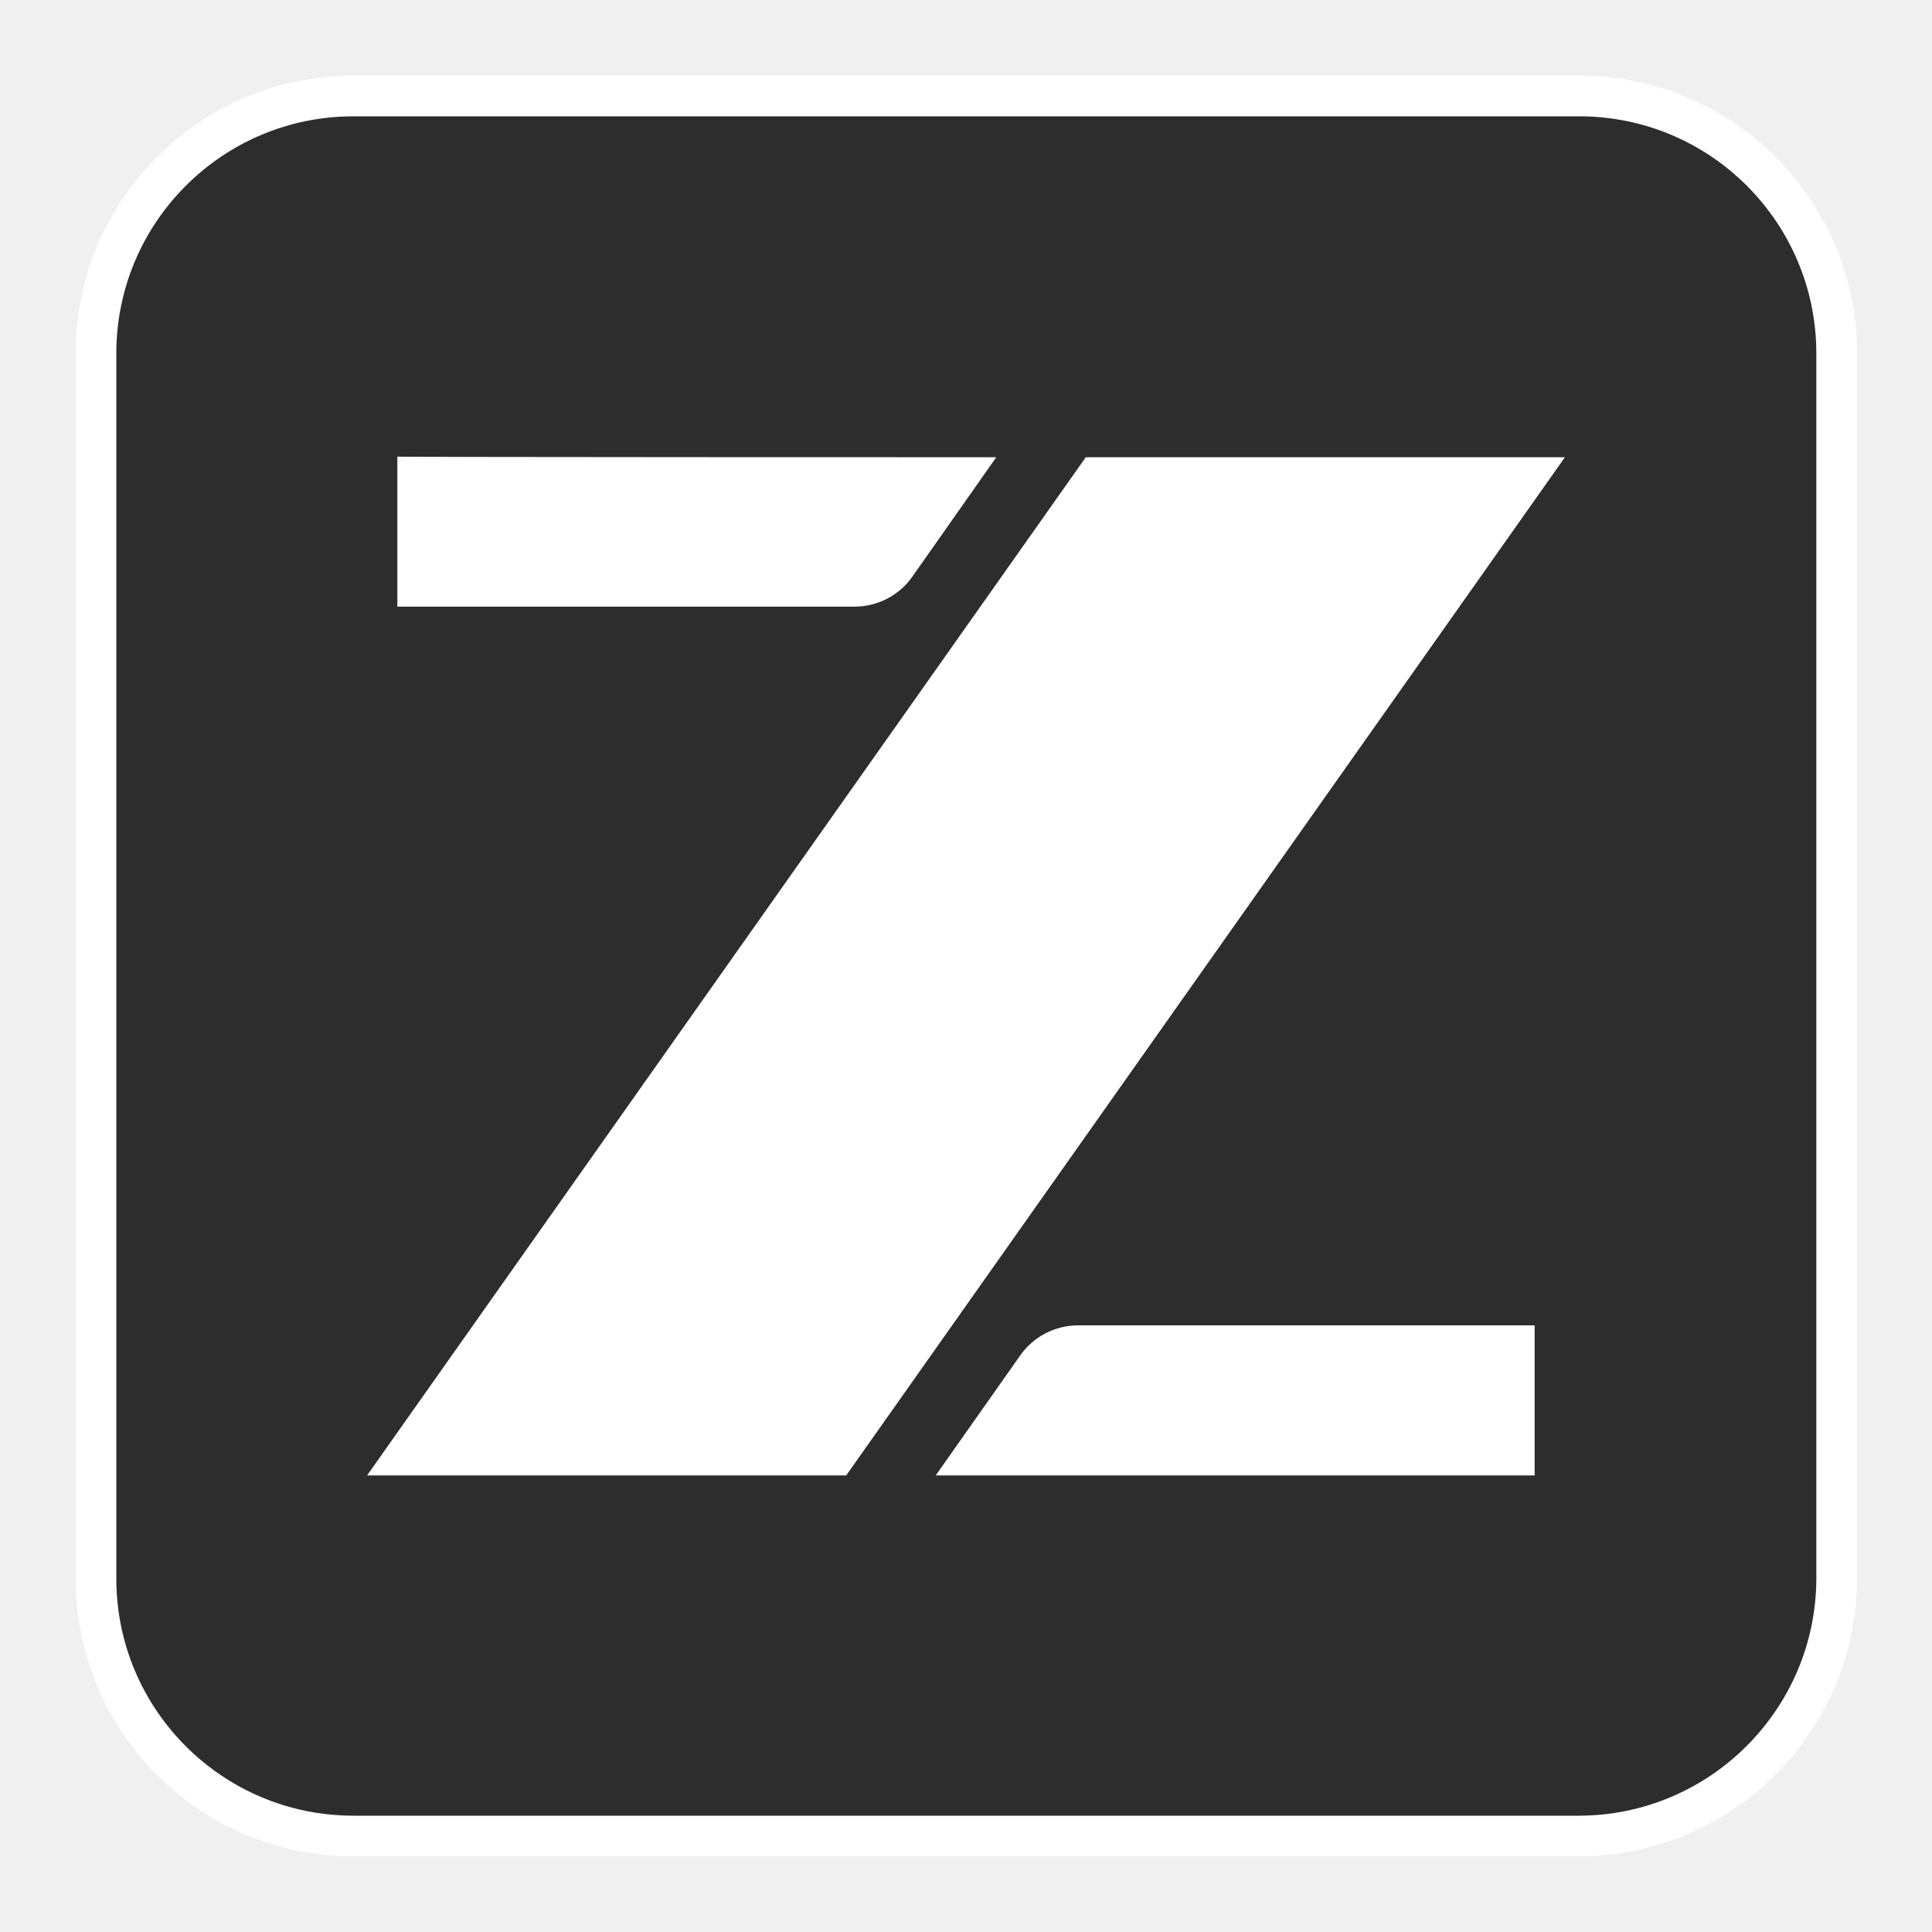
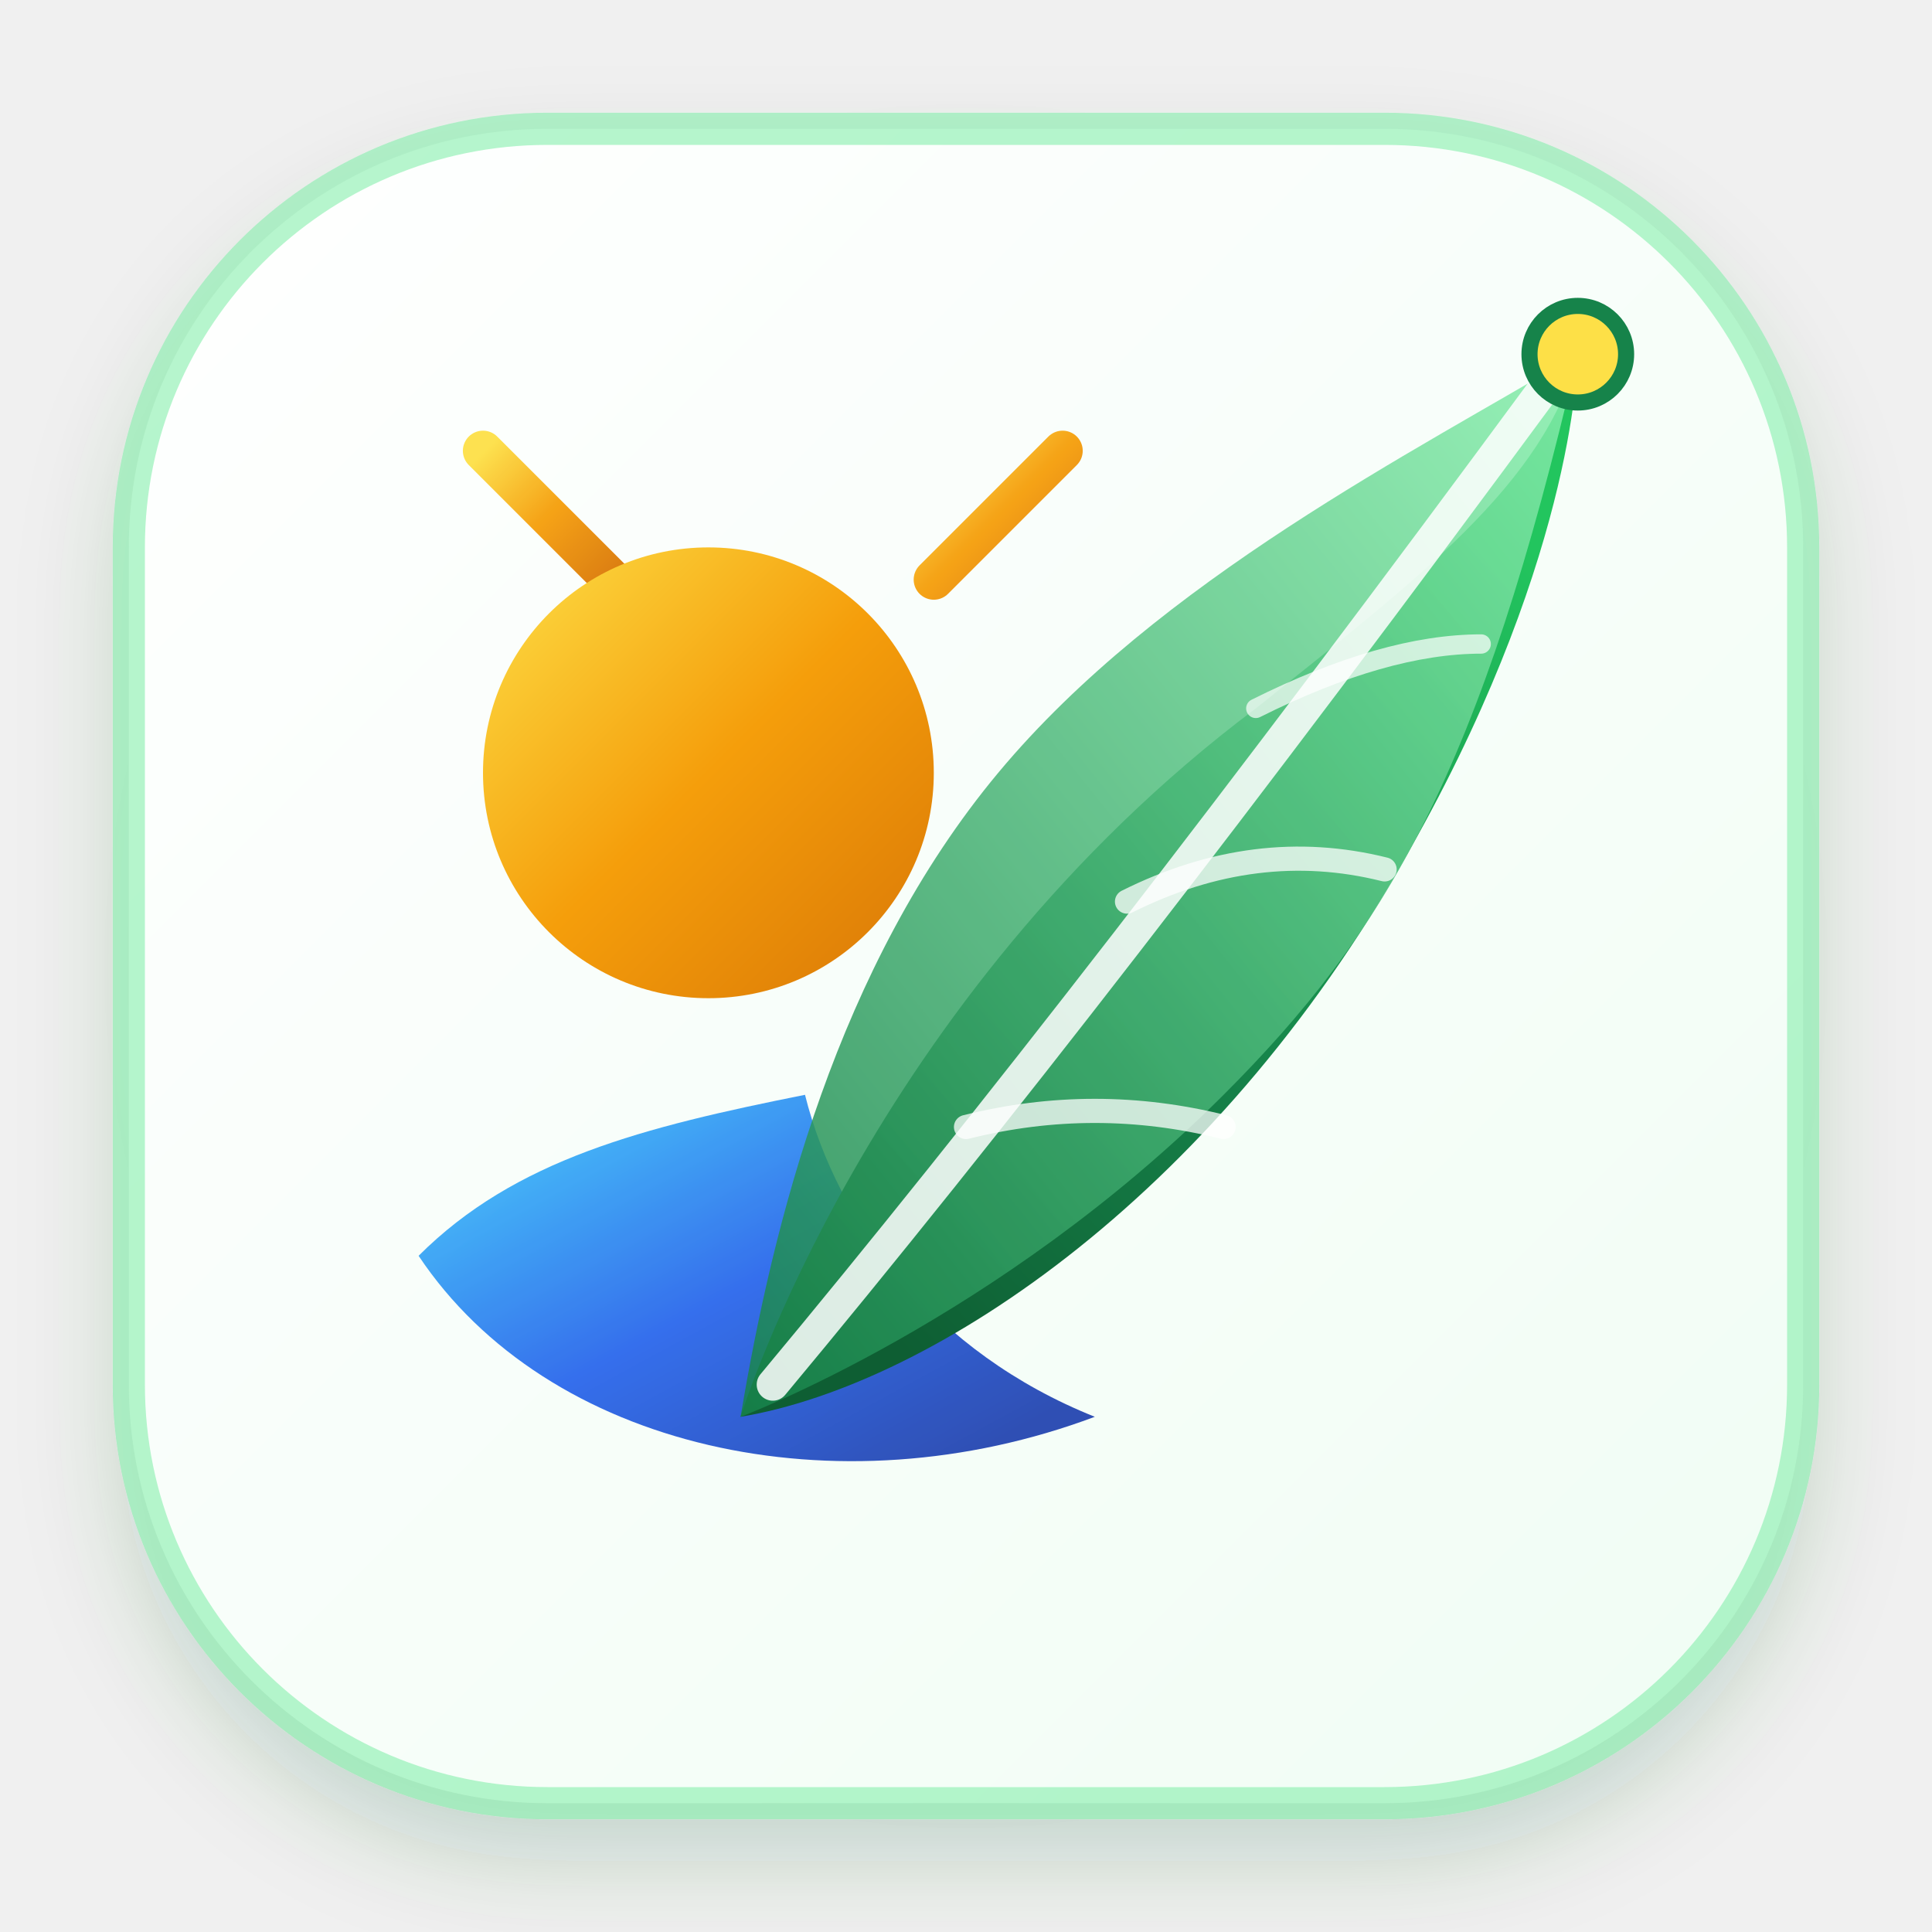
- <svg xmlns="http://www.w3.org/2000/svg" version="1.1" x="0px" y="0px" viewBox="0 0 30 30" style="enable-background:new 0 0 30 30;" xml:space="preserve">
+ <svg xmlns="http://www.w3.org/2000/svg" viewBox="0 0 120 120" width="100%" height="100%" fill="none">
  <defs>
-     <style type="text/css">
-     .st194{fill:#2D2D2D;stroke:#FFFFFF;stroke-width:0.632;stroke-miterlimit:10;}
-     .st23{fill:#FFFFFF;}
- 
-     .z-breathe {
-       animation: breathe 2.5s ease-in-out infinite;
-     }
- 
-     @keyframes breathe {
-       0%, 100% { opacity: 0.7; }
-       50% { opacity: 1; }
-     }
-   </style>
+     <linearGradient id="ggGreen" x1="15%" y1="90%" x2="85%" y2="10%">
+       <stop offset="0%" stop-color="#0E5E33" />
+       <stop offset="45%" stop-color="#16834A" />
+       <stop offset="100%" stop-color="#22C55E" />
+     </linearGradient>
+     <linearGradient id="ggLightGreen" x1="0%" y1="100%" x2="100%" y2="0%">
+       <stop offset="0%" stop-color="#16834A" />
+       <stop offset="100%" stop-color="#86EFAC" />
+     </linearGradient>
+     <linearGradient id="ggSun" x1="0%" y1="0%" x2="100%" y2="100%">
+       <stop offset="0%" stop-color="#FDE047" />
+       <stop offset="50%" stop-color="#F59E0B" />
+       <stop offset="100%" stop-color="#D97706" />
+     </linearGradient>
+     <linearGradient id="ggBlue" x1="10%" y1="10%" x2="90%" y2="90%">
+       <stop offset="0%" stop-color="#38BDF8" />
+       <stop offset="50%" stop-color="#2563EB" />
+       <stop offset="100%" stop-color="#1E40AF" />
+     </linearGradient>
+     <radialGradient id="ggGlow" cx="50%" cy="50%" r="50%">
+       <stop offset="0%" stop-color="#10B981" stop-opacity="0.15" />
+       <stop offset="100%" stop-color="#10B981" stop-opacity="0" />
+     </radialGradient>
+     <linearGradient id="ggBadge" x1="0%" y1="0%" x2="100%" y2="100%">
+       <stop offset="0%" stop-color="#FFFFFF" />
+       <stop offset="100%" stop-color="#F0FDF4" />
+     </linearGradient>
+     <filter id="ggShadow" x="-10%" y="-10%" width="130%" height="130%" filterUnits="userSpaceOnUse">
+       <feDropShadow dx="0" dy="3" stdDeviation="3" flood-color="#0E5E33" flood-opacity="0.18" />
+     </filter>
  </defs>
-   <g>
-     <path class="st194" d="M24.51,28.51H5.49c-2.21,0-4-1.79-4-4V5.49c0-2.21,1.79-4,4-4h19.03c2.21,0,4,1.79,4,4v19.03     C28.51,26.72,26.72,28.51,24.51,28.51z" />
-     <g class="z-breathe">
-       <path class="st23" d="M15.47,7.1l-1.3,1.85c-0.2,0.29-0.54,0.47-0.9,0.47h-7.1V7.09C6.16,7.1,15.47,7.1,15.47,7.1z" />
-       <polygon class="st23" points="24.3,7.1 13.14,22.91 5.7,22.91 16.86,7.1" />
-       <path class="st23" d="M14.53,22.91l1.31-1.86c0.2-0.29,0.54-0.47,0.9-0.47h7.09v2.33H14.53z" />
-     </g>
+   <circle cx="60" cy="60" r="54" fill="url(#ggGlow)" />
+   <rect x="8" y="8" width="104" height="104" rx="26" fill="url(#ggBadge)" stroke="#86EFAC" stroke-width="2" stroke-opacity="0.6" filter="url(#ggShadow)" />
+   <g stroke="url(#ggSun)" stroke-width="2.5" stroke-linecap="round" opacity="0.95">
+     <line x1="38" y1="36" x2="30" y2="28" />
+     <line x1="48" y1="30" x2="48" y2="20" />
+     <line x1="58" y1="36" x2="66" y2="28" />
+     <line x1="28" y1="46" x2="18" y2="46" />
  </g>
+   <circle cx="44" cy="48" r="14" fill="url(#ggSun)" />
+   <path d="M26 78 C34 90, 52 94, 68 88 C58 84, 52 76, 50 68 C40 70, 32 72, 26 78 Z" fill="url(#ggBlue)" opacity="0.92" />
+   <path d="M46 88 C46 88, 54 62, 78 44 C88 36, 96 30, 98 22 C98 22, 98 34, 88 52 C76 74, 58 86, 46 88 Z" fill="url(#ggGreen)" />
+   <path d="M46 88 C46 88, 62 82, 76 68 C86 58, 92 48, 98 22 C88 28, 72 36, 62 48 C52 60, 48 76, 46 88 Z" fill="url(#ggLightGreen)" opacity="0.85" />
+   <path d="M48 86 Q68 62 96 24" stroke="#FFFFFF" stroke-width="2" stroke-linecap="round" opacity="0.85" />
+   <path d="M60 70 Q68 68 76 70" stroke="#FFFFFF" stroke-width="1.5" stroke-linecap="round" opacity="0.75" />
+   <path d="M70 56 Q78 52 86 54" stroke="#FFFFFF" stroke-width="1.5" stroke-linecap="round" opacity="0.75" />
+   <path d="M78 44 Q86 40 92 40" stroke="#FFFFFF" stroke-width="1.2" stroke-linecap="round" opacity="0.7" />
+   <circle cx="98" cy="22" r="3" fill="#FDE047" stroke="#16834A" stroke-width="1" />
</svg>
